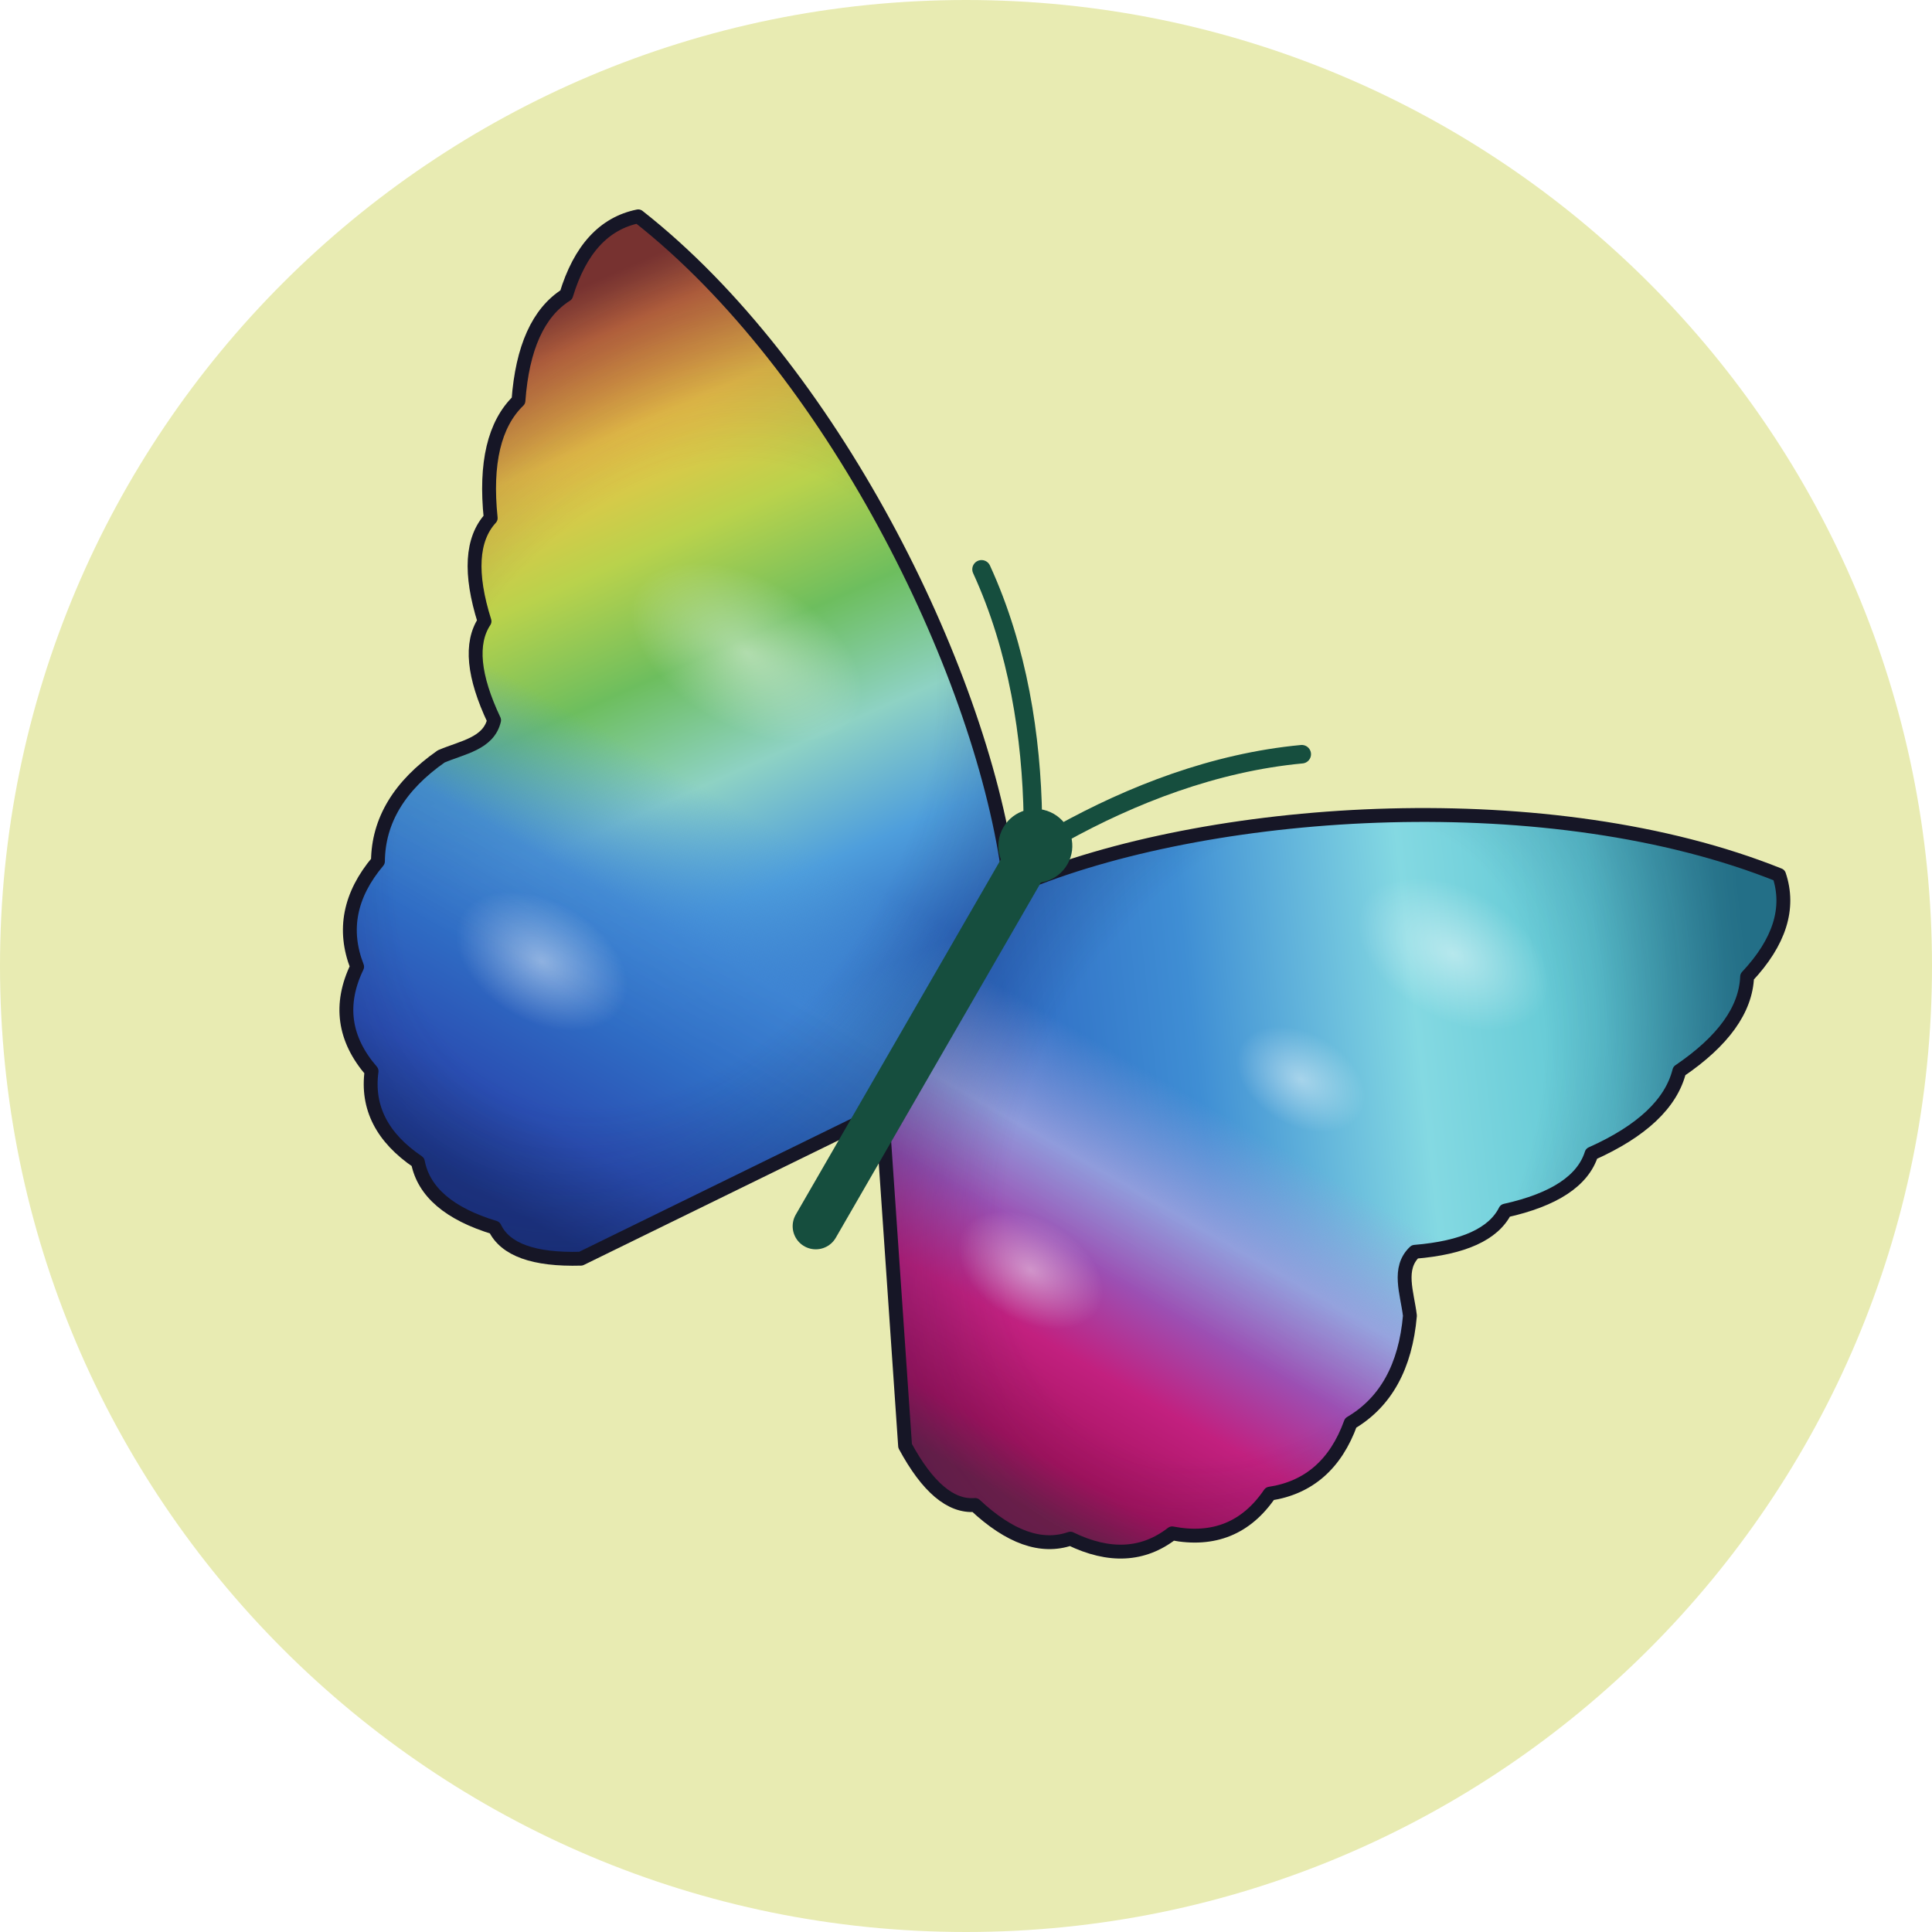
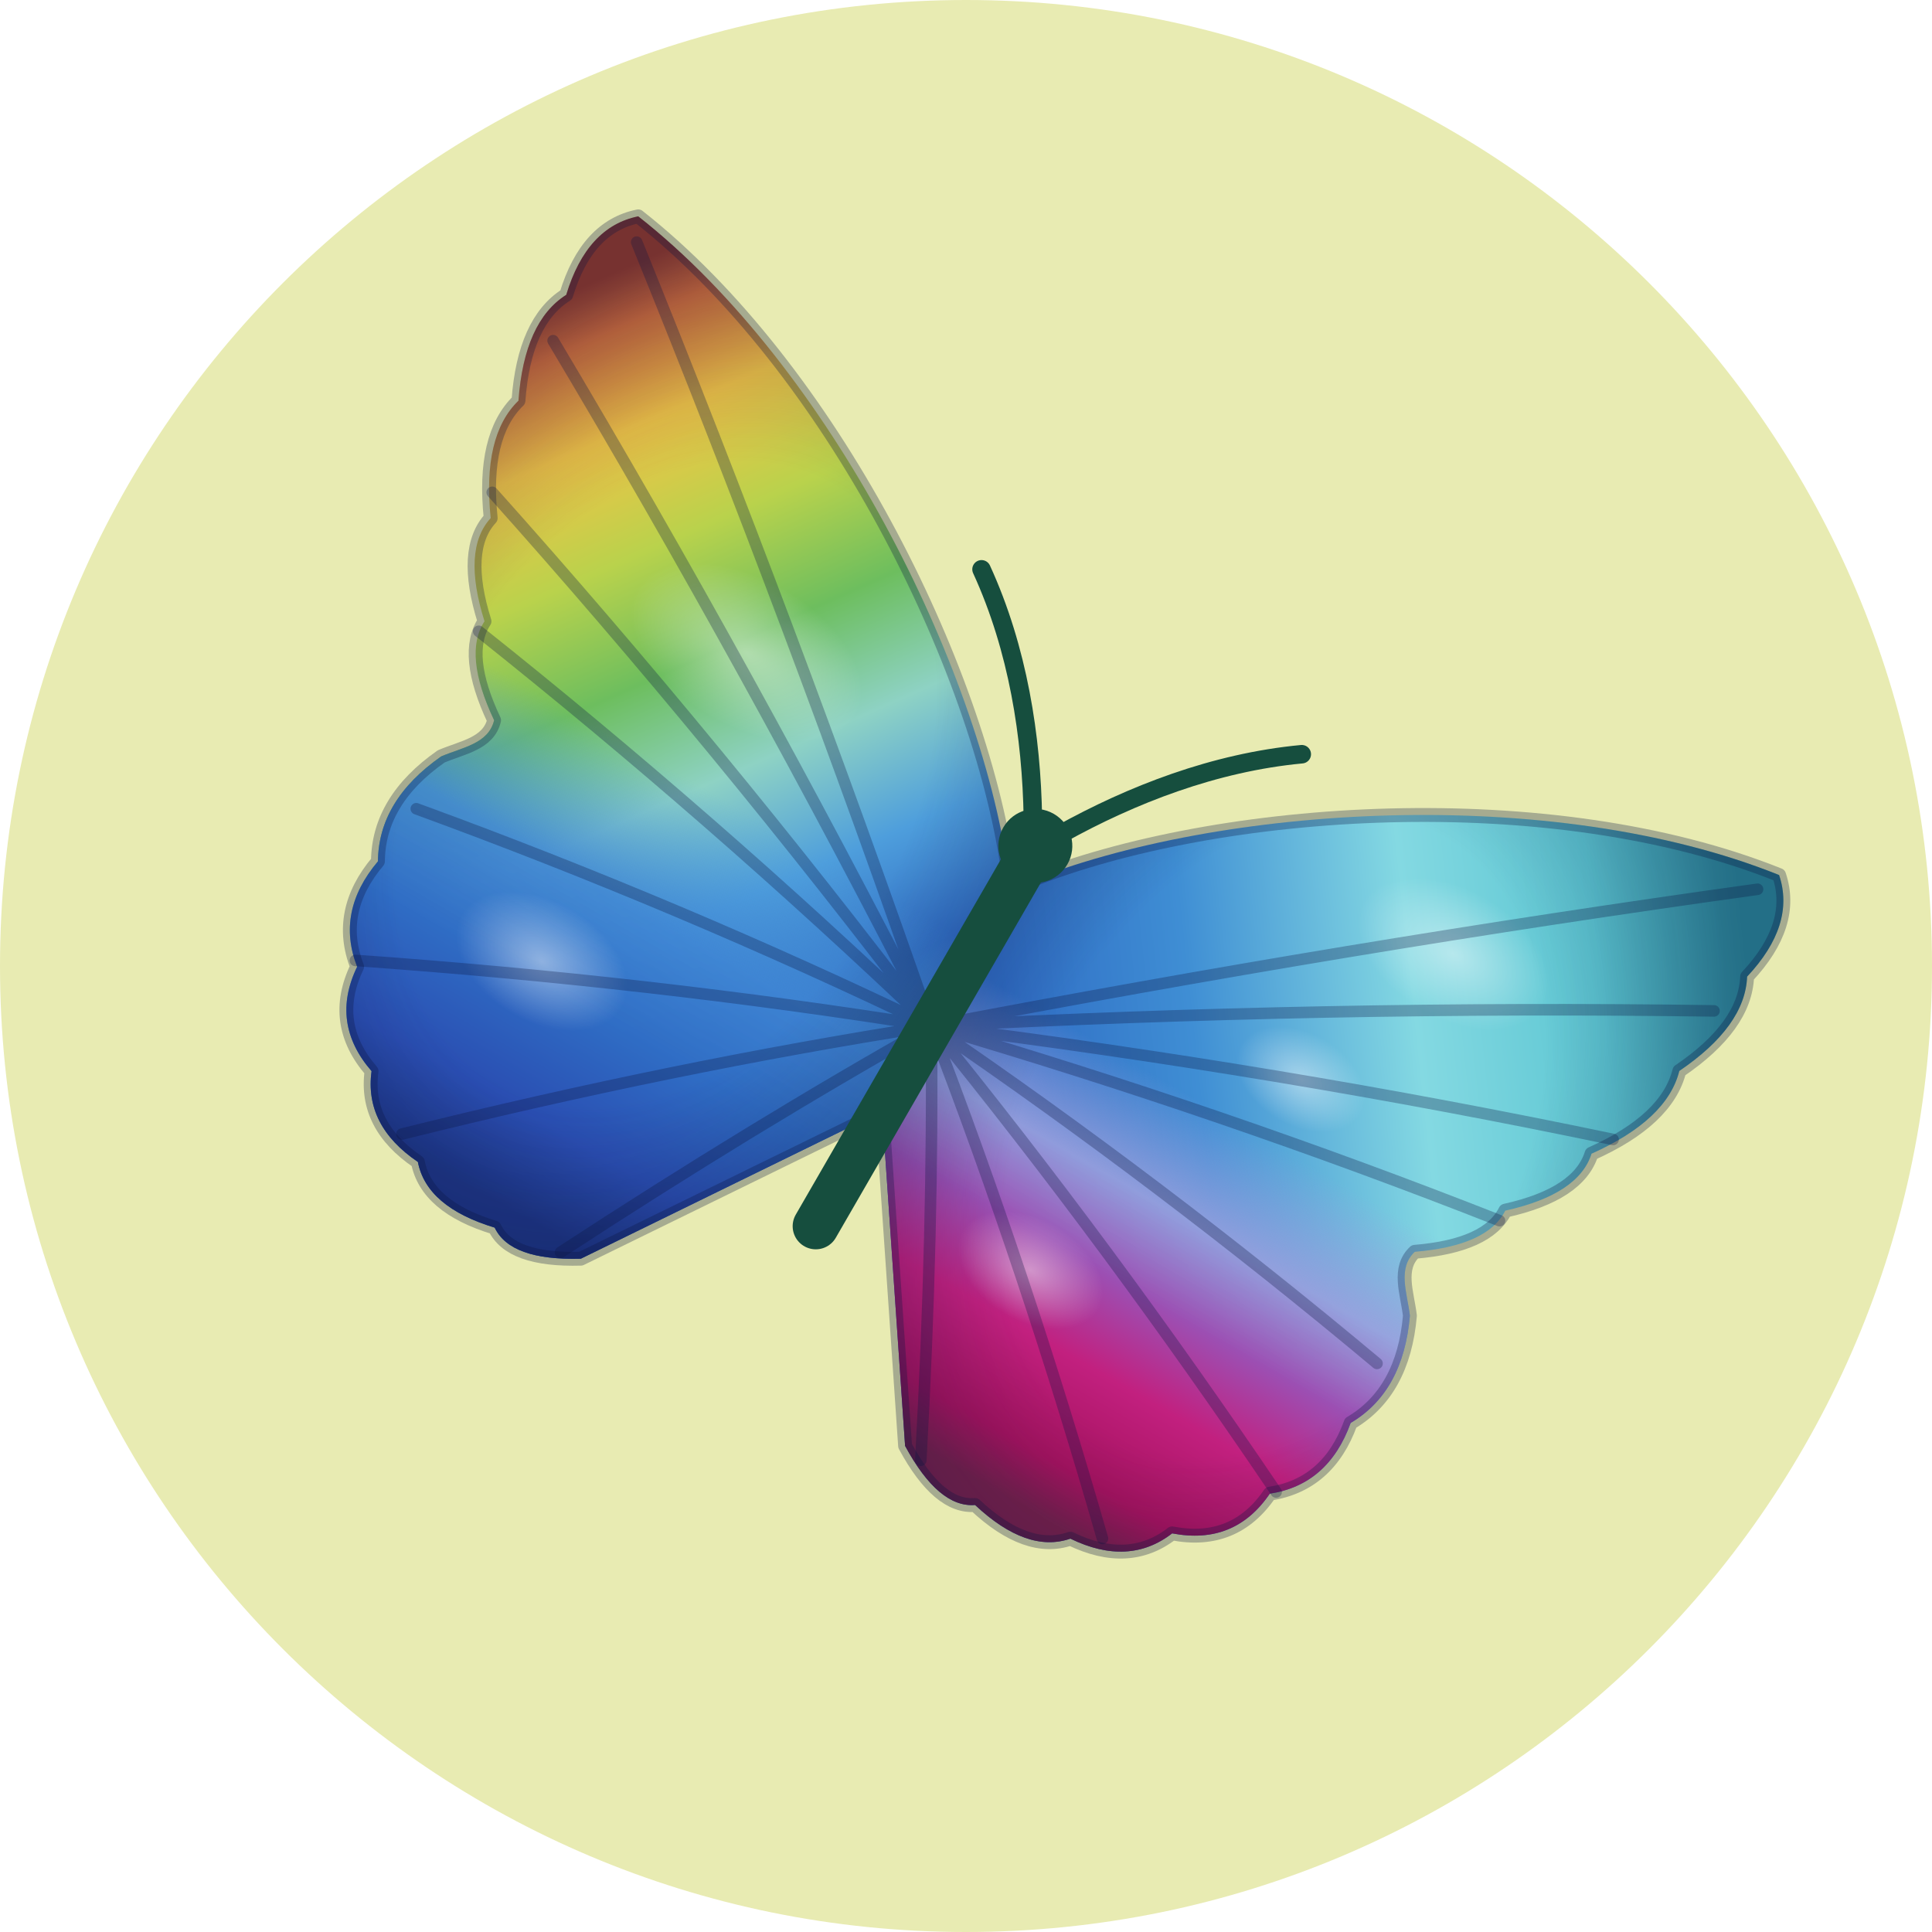
<svg xmlns="http://www.w3.org/2000/svg" viewBox="0 0 64 64">
  <defs>
    <linearGradient id="lw" gradientUnits="userSpaceOnUse" x1="5" y1="12" x2="31" y2="31">
      <stop offset="0" stop-color="#A63F2A" />
      <stop offset="0.07" stop-color="#E2743A" />
      <stop offset="0.2" stop-color="#F0C346" />
      <stop offset="0.36" stop-color="#B9D24C" />
      <stop offset="0.52" stop-color="#6DBE5E" />
      <stop offset="0.68" stop-color="#8ED2C4" />
      <stop offset="0.84" stop-color="#4E9EDC" />
      <stop offset="1" stop-color="#2F6CC4" />
    </linearGradient>
    <linearGradient id="lh" gradientUnits="userSpaceOnUse" x1="20" y1="31" x2="20" y2="51">
      <stop offset="0" stop-color="#4E9EDC" stop-opacity="0" />
      <stop offset="0.3" stop-color="#3F86D4" stop-opacity="0.9" />
      <stop offset="0.55" stop-color="#2F6CC4" />
      <stop offset="0.8" stop-color="#2A4EB2" />
      <stop offset="1" stop-color="#1D3585" />
    </linearGradient>
    <linearGradient id="rw" gradientUnits="userSpaceOnUse" x1="59" y1="12" x2="33" y2="31">
      <stop offset="0" stop-color="#2E97A6" />
      <stop offset="0.2" stop-color="#5CC6D2" />
      <stop offset="0.45" stop-color="#84D9E2" />
      <stop offset="0.75" stop-color="#3F8ED4" />
      <stop offset="1" stop-color="#2F6CC4" />
    </linearGradient>
    <linearGradient id="rh" gradientUnits="userSpaceOnUse" x1="44" y1="32" x2="44" y2="51">
      <stop offset="0" stop-color="#9AA0DE" stop-opacity="0" />
      <stop offset="0.25" stop-color="#9AA0DE" stop-opacity="0.9" />
      <stop offset="0.45" stop-color="#9C4FB3" />
      <stop offset="0.65" stop-color="#C2207F" />
      <stop offset="0.88" stop-color="#A5125E" />
      <stop offset="1" stop-color="#77204B" />
    </linearGradient>
    <radialGradient id="edge" cx="0.5" cy="0.5" r="0.6">
      <stop offset="0.6" stop-color="#0B1440" stop-opacity="0" />
      <stop offset="1" stop-color="#0B1440" stop-opacity="0.3" />
    </radialGradient>
    <radialGradient id="spot">
      <stop offset="0" stop-color="#fff" stop-opacity="0.45" />
      <stop offset="1" stop-color="#fff" stop-opacity="0" />
    </radialGradient>
    <path id="ls" d="M31.5 27.5 C26 20.5 14 12.5 3.5 11 Q1.8 12.5 2.5 15.5 Q1.5 17.4 3 20.5 Q2.4 22.6 4.5 25.5 Q4.1 27.3 6.5 29.5 Q6.4 31.2 9 33 C9.3 34 8.4 34.7 7.8 35.5 Q6.4 38.5 7.7 40.8 Q7.2 43.6 9.2 45.2 Q9.4 47.9 12 48.8 Q12.9 51 15.7 51.2 Q17 52.7 20 52 Q21.3 52.9 23.9 51.3 L31.5 40 Z" />
    <path id="rs" d="M32.5 27.5 C38 20.5 50 12.5 60.5 11 Q62.2 12.5 61.5 15.5 Q62.5 17.4 61 20.5 Q61.6 22.6 59.5 25.5 Q59.9 27.3 57.5 29.5 Q57.6 31.2 55 33 C54.7 34 55.6 34.7 56.2 35.5 Q57.6 38.5 56.3 40.8 Q56.8 43.6 54.8 45.2 Q54.6 47.9 52 48.8 Q51.1 51 48.3 51.2 Q47 52.7 44 52 Q42.7 52.9 40.1 51.3 L32.5 40 Z" />
  </defs>
  <circle cx="32" cy="32" r="32" fill="#E8EBB2" />
  <g transform="translate(32 32) scale(0.88) translate(-32 -32)">
    <g transform="rotate(30 32 32) translate(32 32) scale(0.87) translate(-32 -32)">
      <use href="#ls" fill="url(#lw)" />
      <use href="#rs" fill="url(#rw)" />
      <use href="#ls" fill="url(#lh)" />
      <use href="#rs" fill="url(#rh)" />
      <use href="#ls" fill="url(#edge)" />
      <use href="#rs" fill="url(#edge)" />
      <g fill="url(#spot)">
        <ellipse cx="17" cy="25" rx="5.5" ry="3.2" />
        <ellipse cx="16" cy="41" rx="4" ry="2.6" />
        <ellipse cx="50" cy="21" rx="4.5" ry="2.8" />
        <ellipse cx="47" cy="29" rx="3" ry="2" />
        <ellipse cx="41" cy="42" rx="3.4" ry="2.2" />
      </g>
-       <use href="#ls" fill="none" stroke="#161626" stroke-width="0.6" stroke-linejoin="round" />
-       <use href="#rs" fill="none" stroke="#161626" stroke-width="0.6" stroke-linejoin="round" />
+       <g fill="none" stroke="#0B1440" stroke-opacity="0.3" stroke-linecap="round" stroke-linejoin="round">
+         <path d="M32 35 Q18 22.9 4 12 M32 35 Q17.5 25.6 3 17.5 M32 35 Q18 29.1 4 24.5 M32 35 Q19.2 31.9 6.5 30 M32 35 Q20 35.9 8 38 M32 35 Q20.5 39.4 9 45 M32 35 Q23.2 42.1 14.5 50.5 M32 35 Q27.5 42.6 23 51.5 M32 35 Q46 22.9 60 12 M32 35 Q46.5 25.6 61 17.5 M32 35 Q46 29.1 60 24.5 M32 35 Q44.8 31.9 57.5 30 M32 35 Q44 35.9 56 38 M32 35 Q43.5 39.4 55 45 M32 35 Q40.8 42.1 49.5 50.5 M32 35 Q36.5 42.6 41 51.5" stroke-width="0.5" />
+         <use href="#ls" stroke-width="0.6" />
+         <use href="#rs" stroke-width="0.6" />
+       </g>
      <g stroke="#164E3E" stroke-linecap="round" fill="none">
        <path d="M31.3 25c-1.8-3-4.2-6-7.3-8.2M32.7 25c1.8-3 4.2-6 7.3-8.2" stroke-width="0.8" />
        <line x1="32" y1="27" x2="32" y2="45" stroke-width="2" />
      </g>
      <circle cx="32" cy="26" r="1.6" fill="#164E3E" />
    </g>
  </g>
</svg>
